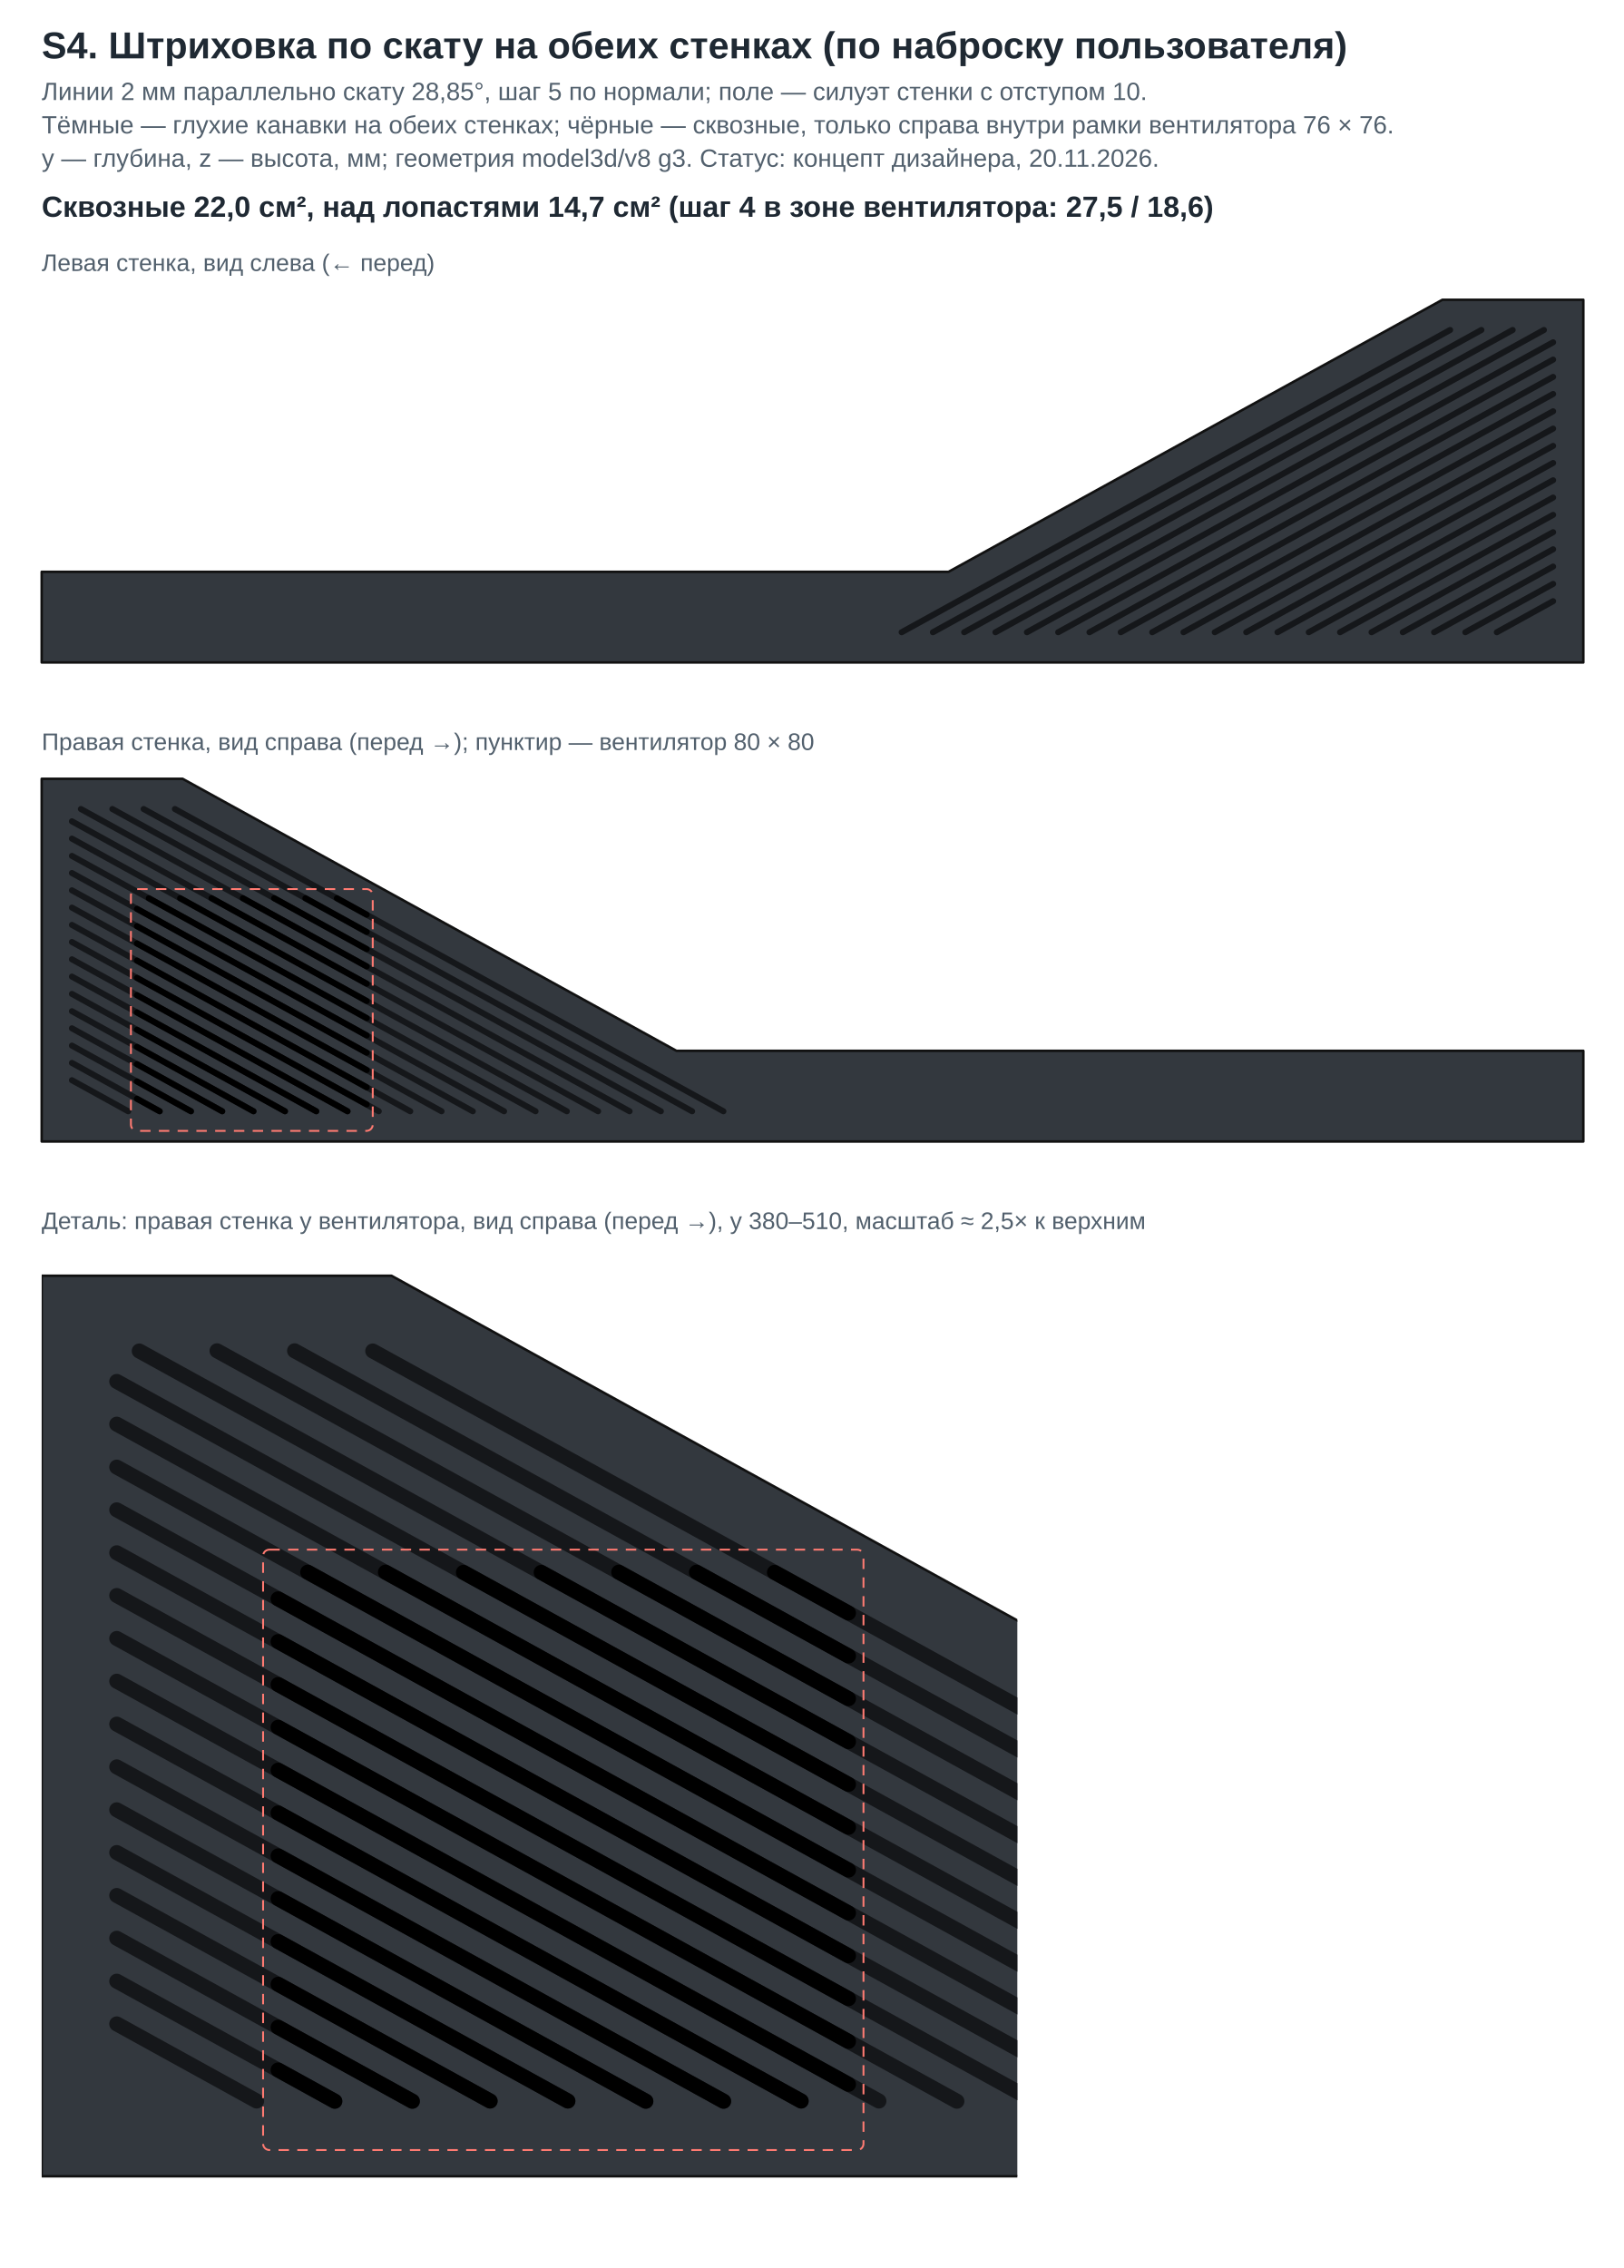
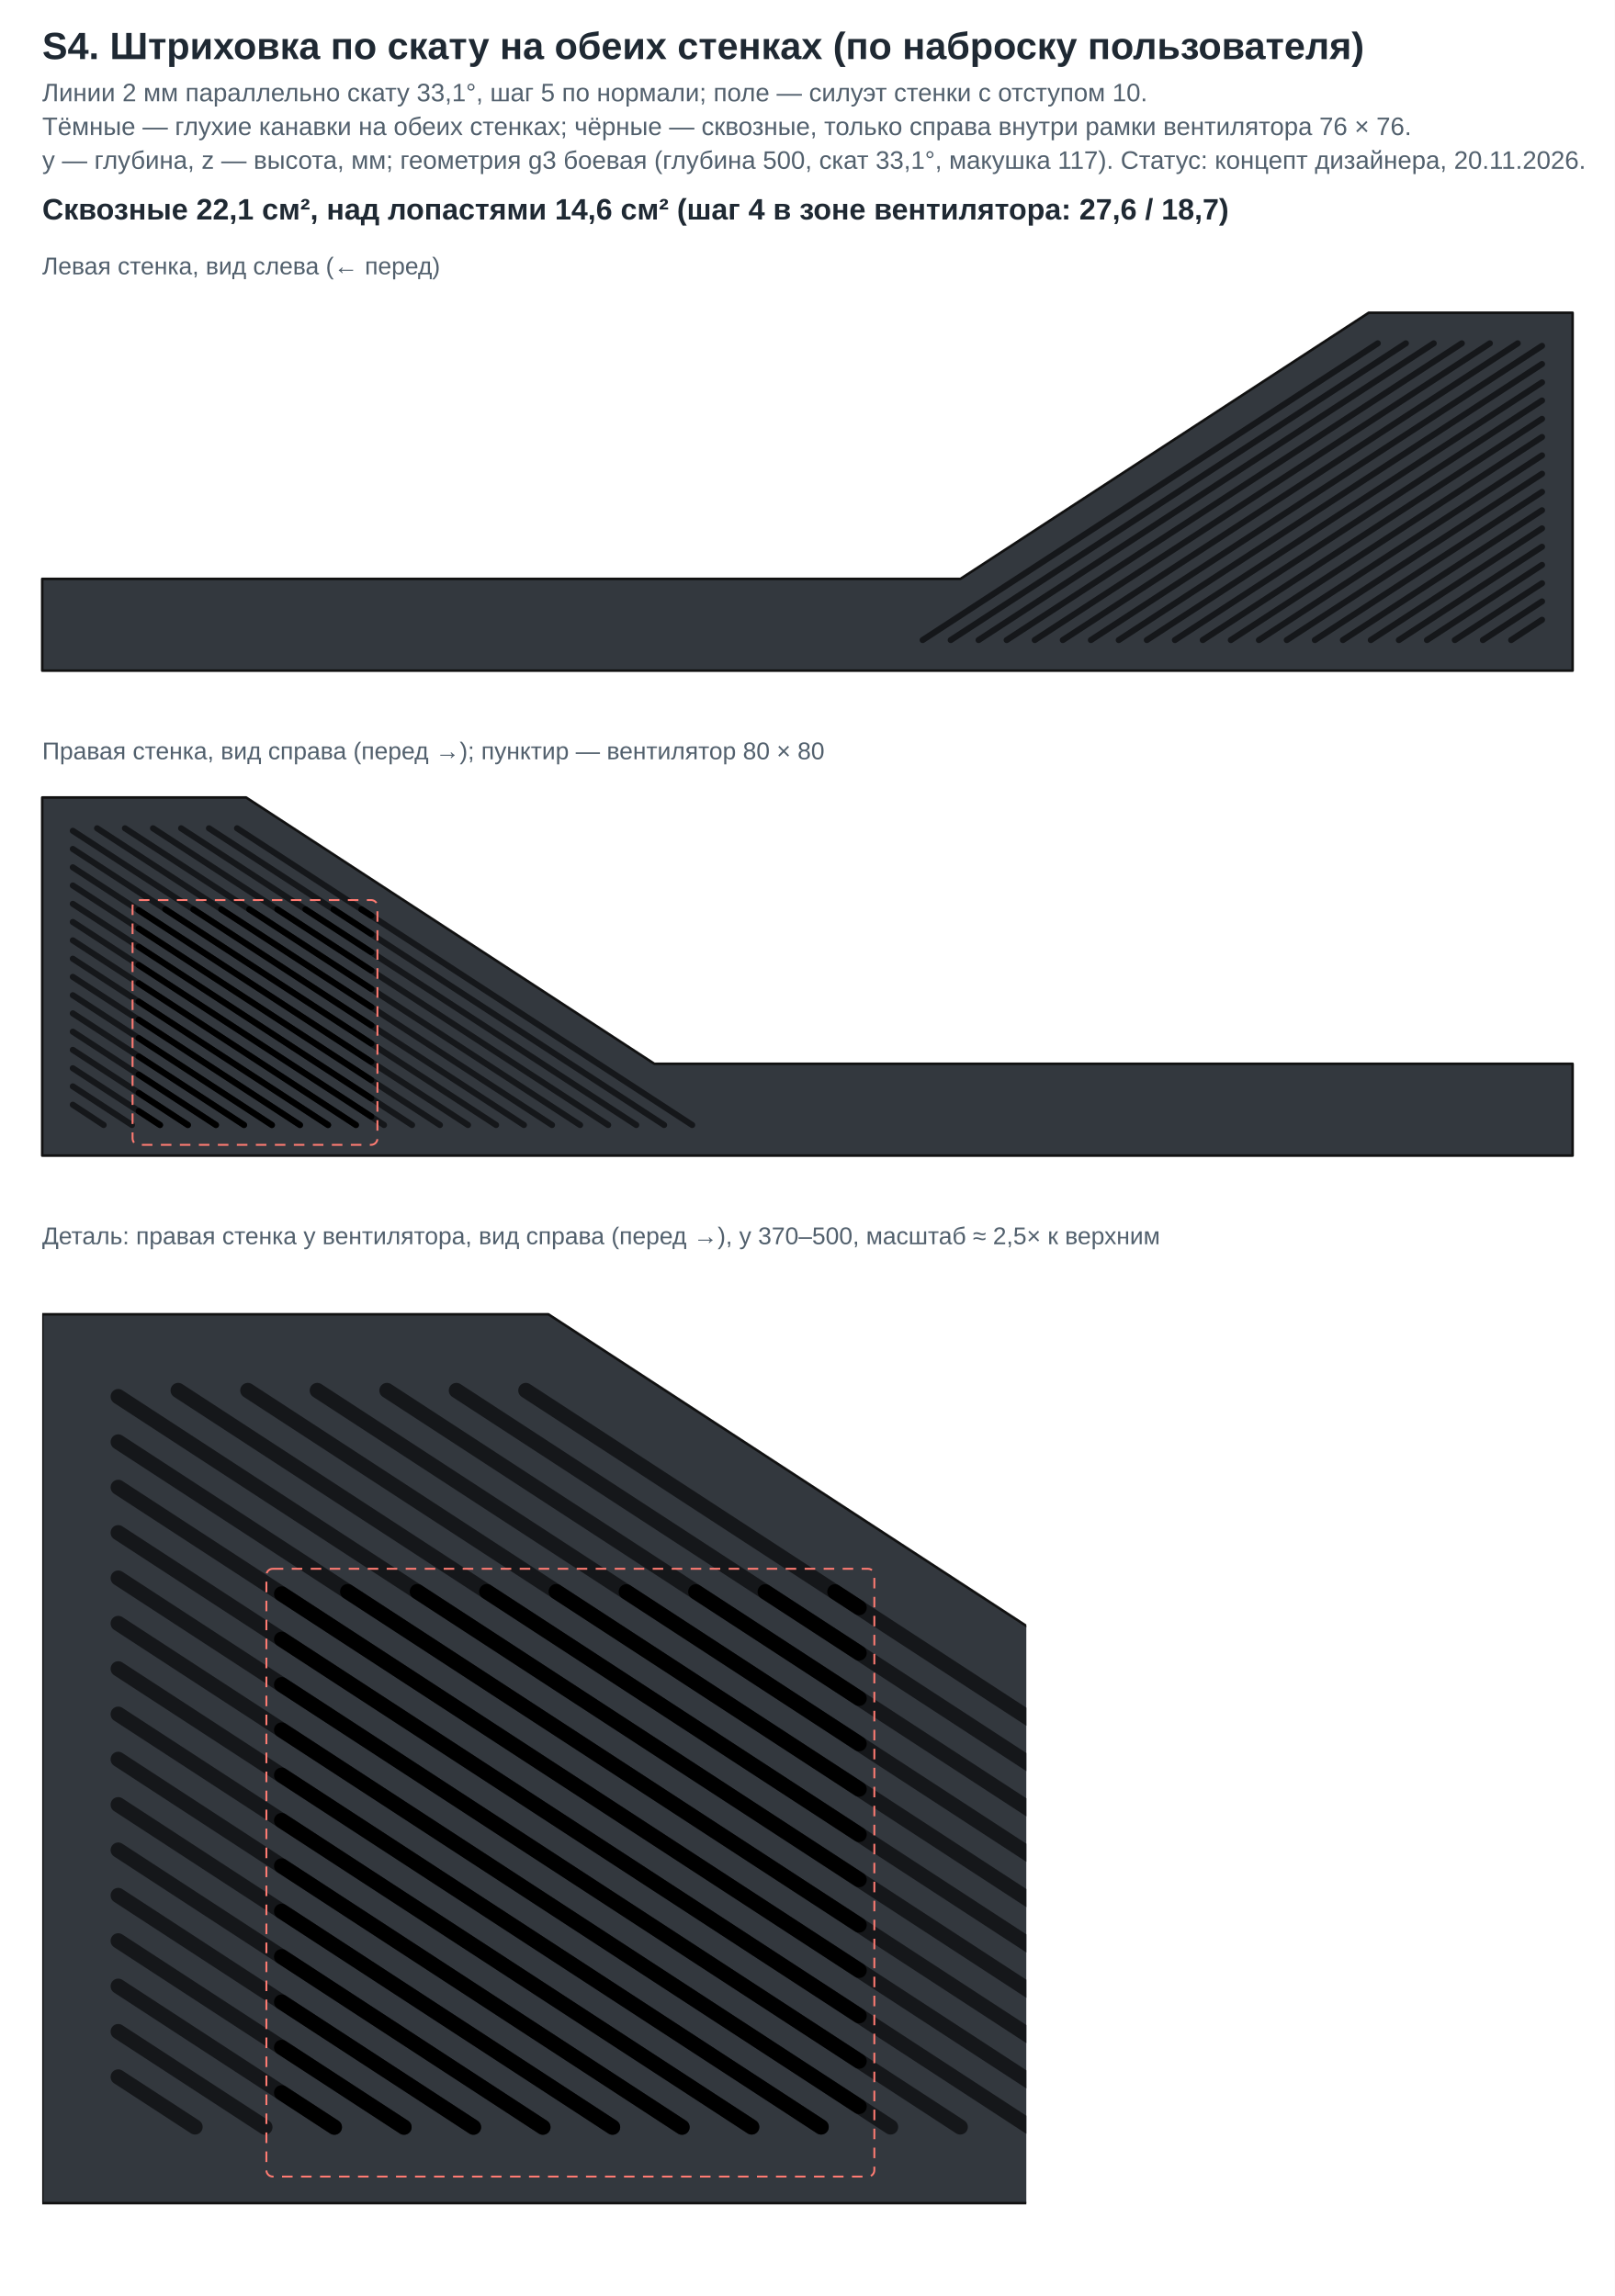
- <svg xmlns="http://www.w3.org/2000/svg" viewBox="0 0 779 1088" width="779" height="1088" font-family="Segoe UI, Arial, sans-serif">
+ <svg xmlns="http://www.w3.org/2000/svg" viewBox="0 0 765 1088" width="765" height="1088" font-family="Segoe UI, Arial, sans-serif">
  <rect width="100%" height="100%" fill="#fff" />
  <text x="20" y="28" font-size="18" font-weight="700" fill="#1f2933">S4. Штриховка по скату на обеих стенках (по наброску пользователя)</text>
-   <text x="20" y="48" font-size="12" fill="#52606d">Линии 2 мм параллельно скату 28,85°, шаг 5 по нормали; поле — силуэт стенки с отступом 10.</text>
+   <text x="20" y="48" font-size="12" fill="#52606d">Линии 2 мм параллельно скату 33,1°, шаг 5 по нормали; поле — силуэт стенки с отступом 10.</text>
  <text x="20" y="64" font-size="12" fill="#52606d">Тёмные — глухие канавки на обеих стенках; чёрные — сквозные, только справа внутри рамки вентилятора 76 × 76.</text>
-   <text x="20" y="80" font-size="12" fill="#52606d">y — глубина, z — высота, мм; геометрия model3d/v8 g3. Статус: концепт дизайнера, 20.11.2026.</text>
-   <text x="20" y="104" font-size="14" font-weight="700" fill="#1f2933">Сквозные 22,0 см², над лопастями 14,7 см² (шаг 4 в зоне вентилятора: 27,5 / 18,6)</text>
+   <text x="20" y="80" font-size="12" fill="#52606d">y — глубина, z — высота, мм; геометрия g3 боевая (глубина 500, скат 33,1°, макушка 117). Статус: концепт дизайнера, 20.11.2026.</text>
+   <text x="20" y="104" font-size="14" font-weight="700" fill="#1f2933">Сквозные 22,1 см², над лопастями 14,6 см² (шаг 4 в зоне вентилятора: 27,6 / 18,7)</text>
  <text x="20" y="130" font-size="11.5" fill="#52606d">Левая стенка, вид слева (← перед)</text>
  <clipPath id="clip20_138">
-     <polygon points="20.0,317.8 20.0,274.3 455.0,274.3 691.9,143.8 759.5,143.8 759.5,317.8" />
+     <polygon points="20.0,317.8 20.0,274.3 455.0,274.3 648.4,148.2 745.0,148.2 745.0,317.8" />
  </clipPath>
-   <polygon points="20.0,317.8 20.0,274.3 455.0,274.3 691.9,143.8 759.5,143.8 759.5,317.8" fill="#33383e" stroke="#111" stroke-width="1.2" stroke-linejoin="round" />
-   <line x1="432.5" y1="303.3" x2="695.6" y2="158.3" stroke="#15171a" stroke-width="2.90" stroke-linecap="round" />
-   <line x1="447.5" y1="303.3" x2="710.6" y2="158.3" stroke="#15171a" stroke-width="2.90" stroke-linecap="round" />
-   <line x1="462.5" y1="303.3" x2="725.6" y2="158.3" stroke="#15171a" stroke-width="2.90" stroke-linecap="round" />
-   <line x1="477.5" y1="303.3" x2="740.6" y2="158.3" stroke="#15171a" stroke-width="2.90" stroke-linecap="round" />
-   <line x1="492.6" y1="303.3" x2="745.0" y2="164.2" stroke="#15171a" stroke-width="2.90" stroke-linecap="round" />
-   <line x1="507.6" y1="303.3" x2="745.0" y2="172.5" stroke="#15171a" stroke-width="2.90" stroke-linecap="round" />
-   <line x1="522.6" y1="303.3" x2="745.0" y2="180.8" stroke="#15171a" stroke-width="2.90" stroke-linecap="round" />
-   <line x1="537.6" y1="303.3" x2="745.0" y2="189.0" stroke="#15171a" stroke-width="2.90" stroke-linecap="round" />
-   <line x1="552.7" y1="303.3" x2="745.0" y2="197.3" stroke="#15171a" stroke-width="2.90" stroke-linecap="round" />
-   <line x1="567.7" y1="303.3" x2="745.0" y2="205.6" stroke="#15171a" stroke-width="2.90" stroke-linecap="round" />
-   <line x1="582.7" y1="303.3" x2="745.0" y2="213.9" stroke="#15171a" stroke-width="2.90" stroke-linecap="round" />
-   <line x1="597.8" y1="303.3" x2="745.0" y2="222.1" stroke="#15171a" stroke-width="2.90" stroke-linecap="round" />
-   <line x1="612.8" y1="303.3" x2="745.0" y2="230.4" stroke="#15171a" stroke-width="2.90" stroke-linecap="round" />
-   <line x1="627.8" y1="303.3" x2="745.0" y2="238.7" stroke="#15171a" stroke-width="2.90" stroke-linecap="round" />
-   <line x1="642.8" y1="303.3" x2="745.0" y2="247.0" stroke="#15171a" stroke-width="2.90" stroke-linecap="round" />
-   <line x1="657.9" y1="303.3" x2="745.0" y2="255.3" stroke="#15171a" stroke-width="2.90" stroke-linecap="round" />
-   <line x1="672.9" y1="303.3" x2="745.0" y2="263.5" stroke="#15171a" stroke-width="2.90" stroke-linecap="round" />
-   <line x1="687.9" y1="303.3" x2="745.0" y2="271.8" stroke="#15171a" stroke-width="2.90" stroke-linecap="round" />
-   <line x1="702.9" y1="303.3" x2="745.0" y2="280.1" stroke="#15171a" stroke-width="2.90" stroke-linecap="round" />
-   <line x1="718.0" y1="303.3" x2="745.0" y2="288.4" stroke="#15171a" stroke-width="2.90" stroke-linecap="round" />
+   <polygon points="20.0,317.8 20.0,274.3 455.0,274.3 648.4,148.2 745.0,148.2 745.0,317.8" fill="#33383e" stroke="#111" stroke-width="1.2" stroke-linejoin="round" />
+   <line x1="437.1" y1="303.3" x2="652.7" y2="162.7" stroke="#15171a" stroke-width="2.90" stroke-linecap="round" />
+   <line x1="450.4" y1="303.3" x2="666.0" y2="162.7" stroke="#15171a" stroke-width="2.90" stroke-linecap="round" />
+   <line x1="463.6" y1="303.3" x2="679.2" y2="162.7" stroke="#15171a" stroke-width="2.90" stroke-linecap="round" />
+   <line x1="476.9" y1="303.3" x2="692.5" y2="162.7" stroke="#15171a" stroke-width="2.90" stroke-linecap="round" />
+   <line x1="490.2" y1="303.3" x2="705.8" y2="162.7" stroke="#15171a" stroke-width="2.90" stroke-linecap="round" />
+   <line x1="503.5" y1="303.3" x2="719.0" y2="162.7" stroke="#15171a" stroke-width="2.90" stroke-linecap="round" />
+   <line x1="516.8" y1="303.3" x2="730.5" y2="163.9" stroke="#15171a" stroke-width="2.90" stroke-linecap="round" />
+   <line x1="530.0" y1="303.3" x2="730.5" y2="172.5" stroke="#15171a" stroke-width="2.90" stroke-linecap="round" />
+   <line x1="543.3" y1="303.3" x2="730.5" y2="181.2" stroke="#15171a" stroke-width="2.90" stroke-linecap="round" />
+   <line x1="556.6" y1="303.3" x2="730.5" y2="189.8" stroke="#15171a" stroke-width="2.90" stroke-linecap="round" />
+   <line x1="569.8" y1="303.3" x2="730.5" y2="198.5" stroke="#15171a" stroke-width="2.90" stroke-linecap="round" />
+   <line x1="583.1" y1="303.3" x2="730.5" y2="207.1" stroke="#15171a" stroke-width="2.90" stroke-linecap="round" />
+   <line x1="596.4" y1="303.3" x2="730.5" y2="215.8" stroke="#15171a" stroke-width="2.90" stroke-linecap="round" />
+   <line x1="609.6" y1="303.3" x2="730.5" y2="224.5" stroke="#15171a" stroke-width="2.90" stroke-linecap="round" />
+   <line x1="622.9" y1="303.3" x2="730.5" y2="233.1" stroke="#15171a" stroke-width="2.90" stroke-linecap="round" />
+   <line x1="636.2" y1="303.3" x2="730.5" y2="241.8" stroke="#15171a" stroke-width="2.90" stroke-linecap="round" />
+   <line x1="649.4" y1="303.3" x2="730.5" y2="250.4" stroke="#15171a" stroke-width="2.90" stroke-linecap="round" />
+   <line x1="662.7" y1="303.3" x2="730.5" y2="259.1" stroke="#15171a" stroke-width="2.90" stroke-linecap="round" />
+   <line x1="676.0" y1="303.3" x2="730.5" y2="267.7" stroke="#15171a" stroke-width="2.90" stroke-linecap="round" />
+   <line x1="689.2" y1="303.3" x2="730.5" y2="276.4" stroke="#15171a" stroke-width="2.90" stroke-linecap="round" />
+   <line x1="702.5" y1="303.3" x2="730.5" y2="285.0" stroke="#15171a" stroke-width="2.90" stroke-linecap="round" />
+   <line x1="715.9" y1="303.3" x2="730.5" y2="293.7" stroke="#15171a" stroke-width="2.90" stroke-linecap="round" />
  <text x="20" y="359.8" font-size="11.5" fill="#52606d">Правая стенка, вид справа (перед →); пунктир — вентилятор 80 × 80</text>
  <clipPath id="clip20_367">
-     <polygon points="759.5,547.6 759.5,504.1 324.5,504.1 87.6,373.6 20.0,373.6 20.0,547.6" />
+     <polygon points="745.0,547.6 745.0,504.1 310.0,504.1 116.6,377.9 20.0,377.9 20.0,547.6" />
  </clipPath>
-   <polygon points="759.5,547.6 759.5,504.1 324.5,504.1 87.6,373.6 20.0,373.6 20.0,547.6" fill="#33383e" stroke="#111" stroke-width="1.2" stroke-linejoin="round" />
-   <line x1="347.0" y1="533.1" x2="83.9" y2="388.1" stroke="#15171a" stroke-width="2.90" stroke-linecap="round" />
-   <line x1="332.0" y1="533.1" x2="68.9" y2="388.1" stroke="#15171a" stroke-width="2.90" stroke-linecap="round" />
-   <line x1="317.0" y1="533.1" x2="53.9" y2="388.1" stroke="#15171a" stroke-width="2.90" stroke-linecap="round" />
-   <line x1="302.0" y1="533.1" x2="38.8" y2="388.1" stroke="#15171a" stroke-width="2.90" stroke-linecap="round" />
-   <line x1="286.9" y1="533.1" x2="34.5" y2="394.0" stroke="#15171a" stroke-width="2.90" stroke-linecap="round" />
-   <line x1="271.9" y1="533.1" x2="34.5" y2="402.3" stroke="#15171a" stroke-width="2.90" stroke-linecap="round" />
-   <line x1="256.9" y1="533.1" x2="34.5" y2="410.6" stroke="#15171a" stroke-width="2.90" stroke-linecap="round" />
-   <line x1="241.8" y1="533.1" x2="34.5" y2="418.8" stroke="#15171a" stroke-width="2.90" stroke-linecap="round" />
-   <line x1="226.8" y1="533.1" x2="34.5" y2="427.1" stroke="#15171a" stroke-width="2.90" stroke-linecap="round" />
-   <line x1="211.8" y1="533.1" x2="34.5" y2="435.4" stroke="#15171a" stroke-width="2.90" stroke-linecap="round" />
-   <line x1="196.8" y1="533.1" x2="34.5" y2="443.7" stroke="#15171a" stroke-width="2.90" stroke-linecap="round" />
-   <line x1="181.7" y1="533.1" x2="34.5" y2="451.9" stroke="#15171a" stroke-width="2.90" stroke-linecap="round" />
-   <line x1="166.7" y1="533.1" x2="34.5" y2="460.2" stroke="#15171a" stroke-width="2.90" stroke-linecap="round" />
-   <line x1="151.7" y1="533.1" x2="34.5" y2="468.5" stroke="#15171a" stroke-width="2.90" stroke-linecap="round" />
-   <line x1="136.7" y1="533.1" x2="34.5" y2="476.8" stroke="#15171a" stroke-width="2.90" stroke-linecap="round" />
-   <line x1="121.6" y1="533.1" x2="34.5" y2="485.1" stroke="#15171a" stroke-width="2.90" stroke-linecap="round" />
-   <line x1="106.6" y1="533.1" x2="34.5" y2="493.3" stroke="#15171a" stroke-width="2.90" stroke-linecap="round" />
-   <line x1="91.6" y1="533.1" x2="34.5" y2="501.6" stroke="#15171a" stroke-width="2.90" stroke-linecap="round" />
-   <line x1="76.6" y1="533.1" x2="34.5" y2="509.9" stroke="#15171a" stroke-width="2.90" stroke-linecap="round" />
-   <line x1="61.5" y1="533.1" x2="34.5" y2="518.2" stroke="#15171a" stroke-width="2.90" stroke-linecap="round" />
-   <line x1="175.9" y1="438.8" x2="161.6" y2="430.9" stroke="#000" stroke-width="2.90" stroke-linecap="round" />
-   <line x1="175.9" y1="447.1" x2="146.5" y2="430.9" stroke="#000" stroke-width="2.90" stroke-linecap="round" />
-   <line x1="175.9" y1="455.3" x2="131.5" y2="430.9" stroke="#000" stroke-width="2.90" stroke-linecap="round" />
-   <line x1="175.9" y1="463.6" x2="116.5" y2="430.9" stroke="#000" stroke-width="2.90" stroke-linecap="round" />
-   <line x1="175.9" y1="471.9" x2="101.5" y2="430.9" stroke="#000" stroke-width="2.90" stroke-linecap="round" />
-   <line x1="175.9" y1="480.2" x2="86.4" y2="430.9" stroke="#000" stroke-width="2.90" stroke-linecap="round" />
-   <line x1="175.9" y1="488.4" x2="71.4" y2="430.9" stroke="#000" stroke-width="2.90" stroke-linecap="round" />
-   <line x1="175.9" y1="496.7" x2="65.7" y2="436.0" stroke="#000" stroke-width="2.90" stroke-linecap="round" />
-   <line x1="175.9" y1="505.0" x2="65.7" y2="444.3" stroke="#000" stroke-width="2.90" stroke-linecap="round" />
-   <line x1="175.9" y1="513.3" x2="65.7" y2="452.6" stroke="#000" stroke-width="2.90" stroke-linecap="round" />
-   <line x1="175.9" y1="521.6" x2="65.7" y2="460.8" stroke="#000" stroke-width="2.90" stroke-linecap="round" />
-   <line x1="175.9" y1="529.8" x2="65.7" y2="469.1" stroke="#000" stroke-width="2.90" stroke-linecap="round" />
-   <line x1="166.7" y1="533.1" x2="65.7" y2="477.4" stroke="#000" stroke-width="2.90" stroke-linecap="round" />
-   <line x1="151.7" y1="533.1" x2="65.7" y2="485.7" stroke="#000" stroke-width="2.90" stroke-linecap="round" />
-   <line x1="136.7" y1="533.1" x2="65.7" y2="494.0" stroke="#000" stroke-width="2.90" stroke-linecap="round" />
-   <line x1="121.6" y1="533.1" x2="65.7" y2="502.2" stroke="#000" stroke-width="2.90" stroke-linecap="round" />
-   <line x1="106.6" y1="533.1" x2="65.7" y2="510.5" stroke="#000" stroke-width="2.90" stroke-linecap="round" />
-   <line x1="91.6" y1="533.1" x2="65.7" y2="518.8" stroke="#000" stroke-width="2.90" stroke-linecap="round" />
-   <line x1="76.6" y1="533.1" x2="65.7" y2="527.1" stroke="#000" stroke-width="2.90" stroke-linecap="round" />
+   <polygon points="745.0,547.6 745.0,504.1 310.0,504.1 116.6,377.9 20.0,377.9 20.0,547.6" fill="#33383e" stroke="#111" stroke-width="1.2" stroke-linejoin="round" />
+   <line x1="327.9" y1="533.1" x2="112.3" y2="392.5" stroke="#15171a" stroke-width="2.90" stroke-linecap="round" />
+   <line x1="314.6" y1="533.1" x2="99.0" y2="392.5" stroke="#15171a" stroke-width="2.90" stroke-linecap="round" />
+   <line x1="301.4" y1="533.1" x2="85.8" y2="392.5" stroke="#15171a" stroke-width="2.90" stroke-linecap="round" />
+   <line x1="288.1" y1="533.1" x2="72.5" y2="392.5" stroke="#15171a" stroke-width="2.90" stroke-linecap="round" />
+   <line x1="274.8" y1="533.1" x2="59.2" y2="392.5" stroke="#15171a" stroke-width="2.90" stroke-linecap="round" />
+   <line x1="261.5" y1="533.1" x2="46.0" y2="392.5" stroke="#15171a" stroke-width="2.90" stroke-linecap="round" />
+   <line x1="248.2" y1="533.1" x2="34.5" y2="393.7" stroke="#15171a" stroke-width="2.90" stroke-linecap="round" />
+   <line x1="235.0" y1="533.1" x2="34.5" y2="402.3" stroke="#15171a" stroke-width="2.90" stroke-linecap="round" />
+   <line x1="221.7" y1="533.1" x2="34.5" y2="411.0" stroke="#15171a" stroke-width="2.90" stroke-linecap="round" />
+   <line x1="208.4" y1="533.1" x2="34.5" y2="419.6" stroke="#15171a" stroke-width="2.90" stroke-linecap="round" />
+   <line x1="195.2" y1="533.1" x2="34.5" y2="428.3" stroke="#15171a" stroke-width="2.90" stroke-linecap="round" />
+   <line x1="181.9" y1="533.1" x2="34.5" y2="436.9" stroke="#15171a" stroke-width="2.90" stroke-linecap="round" />
+   <line x1="168.6" y1="533.1" x2="34.5" y2="445.6" stroke="#15171a" stroke-width="2.90" stroke-linecap="round" />
+   <line x1="155.4" y1="533.1" x2="34.5" y2="454.3" stroke="#15171a" stroke-width="2.90" stroke-linecap="round" />
+   <line x1="142.1" y1="533.1" x2="34.5" y2="462.9" stroke="#15171a" stroke-width="2.90" stroke-linecap="round" />
+   <line x1="128.8" y1="533.1" x2="34.5" y2="471.6" stroke="#15171a" stroke-width="2.90" stroke-linecap="round" />
+   <line x1="115.6" y1="533.1" x2="34.5" y2="480.2" stroke="#15171a" stroke-width="2.90" stroke-linecap="round" />
+   <line x1="102.3" y1="533.1" x2="34.5" y2="488.9" stroke="#15171a" stroke-width="2.90" stroke-linecap="round" />
+   <line x1="89.0" y1="533.1" x2="34.5" y2="497.5" stroke="#15171a" stroke-width="2.90" stroke-linecap="round" />
+   <line x1="75.8" y1="533.1" x2="34.5" y2="506.2" stroke="#15171a" stroke-width="2.90" stroke-linecap="round" />
+   <line x1="62.5" y1="533.1" x2="34.5" y2="514.8" stroke="#15171a" stroke-width="2.90" stroke-linecap="round" />
+   <line x1="49.1" y1="533.1" x2="34.5" y2="523.5" stroke="#15171a" stroke-width="2.90" stroke-linecap="round" />
+   <line x1="175.9" y1="433.9" x2="171.2" y2="430.9" stroke="#000" stroke-width="2.90" stroke-linecap="round" />
+   <line x1="175.9" y1="442.6" x2="158.0" y2="430.9" stroke="#000" stroke-width="2.90" stroke-linecap="round" />
+   <line x1="175.9" y1="451.2" x2="144.7" y2="430.9" stroke="#000" stroke-width="2.90" stroke-linecap="round" />
+   <line x1="175.9" y1="459.9" x2="131.4" y2="430.9" stroke="#000" stroke-width="2.90" stroke-linecap="round" />
+   <line x1="175.9" y1="468.6" x2="118.1" y2="430.9" stroke="#000" stroke-width="2.90" stroke-linecap="round" />
+   <line x1="175.9" y1="477.2" x2="104.8" y2="430.9" stroke="#000" stroke-width="2.90" stroke-linecap="round" />
+   <line x1="175.9" y1="485.9" x2="91.6" y2="430.9" stroke="#000" stroke-width="2.90" stroke-linecap="round" />
+   <line x1="175.9" y1="494.5" x2="78.3" y2="430.9" stroke="#000" stroke-width="2.90" stroke-linecap="round" />
+   <line x1="175.9" y1="503.2" x2="65.7" y2="431.3" stroke="#000" stroke-width="2.90" stroke-linecap="round" />
+   <line x1="175.9" y1="511.8" x2="65.7" y2="440.0" stroke="#000" stroke-width="2.90" stroke-linecap="round" />
+   <line x1="175.9" y1="520.5" x2="65.7" y2="448.6" stroke="#000" stroke-width="2.90" stroke-linecap="round" />
+   <line x1="175.9" y1="529.1" x2="65.7" y2="457.3" stroke="#000" stroke-width="2.90" stroke-linecap="round" />
+   <line x1="168.6" y1="533.1" x2="65.7" y2="465.9" stroke="#000" stroke-width="2.90" stroke-linecap="round" />
+   <line x1="155.4" y1="533.1" x2="65.7" y2="474.6" stroke="#000" stroke-width="2.90" stroke-linecap="round" />
+   <line x1="142.1" y1="533.1" x2="65.7" y2="483.2" stroke="#000" stroke-width="2.90" stroke-linecap="round" />
+   <line x1="128.8" y1="533.1" x2="65.7" y2="491.9" stroke="#000" stroke-width="2.90" stroke-linecap="round" />
+   <line x1="115.6" y1="533.1" x2="65.7" y2="500.6" stroke="#000" stroke-width="2.90" stroke-linecap="round" />
+   <line x1="102.3" y1="533.1" x2="65.7" y2="509.2" stroke="#000" stroke-width="2.90" stroke-linecap="round" />
+   <line x1="89.0" y1="533.1" x2="65.7" y2="517.9" stroke="#000" stroke-width="2.90" stroke-linecap="round" />
+   <line x1="75.8" y1="533.1" x2="65.7" y2="526.5" stroke="#000" stroke-width="2.90" stroke-linecap="round" />
  <rect x="62.8" y="426.5" width="116.0" height="116.0" rx="3" fill="none" stroke="#ff7b72" stroke-width="0.9" stroke-dasharray="5 4" />
-   <text x="20" y="589.6" font-size="11.5" fill="#52606d">Деталь: правая стенка у вентилятора, вид справа (перед →), y 380–510, масштаб ≈ 2,5× к верхним</text>
+   <text x="20" y="589.6" font-size="11.5" fill="#52606d">Деталь: правая стенка у вентилятора, вид справа (перед →), y 370–500, масштаб ≈ 2,5× к верхним</text>
  <clipPath id="clip20_597">
-     <polygon points="1856.0,1044.0 1856.0,936.0 776.0,936.0 187.8,612.0 20.0,612.0 20.0,1044.0" />
+     <polygon points="1820.0,1044.0 1820.0,936.0 740.0,936.0 259.8,622.8 20.0,622.8 20.0,1044.0" />
  </clipPath>
  <clipPath id="clip20_597w">
-     <rect x="20.0" y="597.6" width="468.0" height="460.8" />
+     <rect x="20.0" y="597.6" width="466.2" height="460.8" />
  </clipPath>
  <g clip-path="url(#clip20_597w)">
-     <polygon points="1856.0,1044.0 1856.0,936.0 776.0,936.0 187.8,612.0 20.0,612.0 20.0,1044.0" fill="#33383e" stroke="#111" stroke-width="1.2" stroke-linejoin="round" />
-     <line x1="832.0" y1="1007.9" x2="178.8" y2="648.1" stroke="#15171a" stroke-width="7.20" stroke-linecap="round" />
-     <line x1="794.7" y1="1008.0" x2="141.3" y2="648.0" stroke="#15171a" stroke-width="7.20" stroke-linecap="round" />
-     <line x1="757.5" y1="1008.0" x2="104.1" y2="648.0" stroke="#15171a" stroke-width="7.20" stroke-linecap="round" />
-     <line x1="720.0" y1="1007.9" x2="66.8" y2="648.1" stroke="#15171a" stroke-width="7.20" stroke-linecap="round" />
-     <line x1="682.8" y1="1007.9" x2="56.0" y2="662.7" stroke="#15171a" stroke-width="7.20" stroke-linecap="round" />
-     <line x1="645.5" y1="1008.0" x2="56.0" y2="683.2" stroke="#15171a" stroke-width="7.20" stroke-linecap="round" />
-     <line x1="608.2" y1="1008.0" x2="56.0" y2="703.8" stroke="#15171a" stroke-width="7.20" stroke-linecap="round" />
-     <line x1="570.8" y1="1007.9" x2="56.0" y2="724.3" stroke="#15171a" stroke-width="7.20" stroke-linecap="round" />
-     <line x1="533.5" y1="1007.9" x2="56.0" y2="744.9" stroke="#15171a" stroke-width="7.20" stroke-linecap="round" />
-     <line x1="496.3" y1="1008.0" x2="56.0" y2="765.4" stroke="#15171a" stroke-width="7.20" stroke-linecap="round" />
-     <line x1="459.0" y1="1008.0" x2="56.0" y2="786.0" stroke="#15171a" stroke-width="7.20" stroke-linecap="round" />
-     <line x1="421.6" y1="1007.9" x2="56.0" y2="806.5" stroke="#15171a" stroke-width="7.20" stroke-linecap="round" />
-     <line x1="384.3" y1="1007.9" x2="56.0" y2="827.1" stroke="#15171a" stroke-width="7.20" stroke-linecap="round" />
-     <line x1="347.1" y1="1008.0" x2="56.0" y2="847.6" stroke="#15171a" stroke-width="7.20" stroke-linecap="round" />
-     <line x1="309.8" y1="1008.0" x2="56.0" y2="868.2" stroke="#15171a" stroke-width="7.20" stroke-linecap="round" />
-     <line x1="272.4" y1="1007.9" x2="56.0" y2="888.7" stroke="#15171a" stroke-width="7.20" stroke-linecap="round" />
-     <line x1="235.1" y1="1007.9" x2="56.0" y2="909.3" stroke="#15171a" stroke-width="7.20" stroke-linecap="round" />
-     <line x1="197.8" y1="1008.0" x2="56.0" y2="929.8" stroke="#15171a" stroke-width="7.20" stroke-linecap="round" />
-     <line x1="160.6" y1="1008.0" x2="56.0" y2="950.4" stroke="#15171a" stroke-width="7.20" stroke-linecap="round" />
-     <line x1="123.1" y1="1007.9" x2="56.0" y2="970.9" stroke="#15171a" stroke-width="7.20" stroke-linecap="round" />
-     <line x1="407.0" y1="773.8" x2="371.5" y2="754.3" stroke="#000" stroke-width="7.20" stroke-linecap="round" />
-     <line x1="407.0" y1="794.4" x2="334.1" y2="754.2" stroke="#000" stroke-width="7.20" stroke-linecap="round" />
-     <line x1="407.0" y1="814.9" x2="296.8" y2="754.2" stroke="#000" stroke-width="7.20" stroke-linecap="round" />
-     <line x1="407.0" y1="835.5" x2="259.6" y2="754.3" stroke="#000" stroke-width="7.20" stroke-linecap="round" />
-     <line x1="407.0" y1="856.0" x2="222.3" y2="754.3" stroke="#000" stroke-width="7.20" stroke-linecap="round" />
-     <line x1="407.0" y1="876.6" x2="184.9" y2="754.2" stroke="#000" stroke-width="7.20" stroke-linecap="round" />
-     <line x1="407.0" y1="897.1" x2="147.6" y2="754.2" stroke="#000" stroke-width="7.20" stroke-linecap="round" />
-     <line x1="407.0" y1="917.7" x2="133.4" y2="767.0" stroke="#000" stroke-width="7.20" stroke-linecap="round" />
-     <line x1="407.0" y1="938.2" x2="133.4" y2="787.5" stroke="#000" stroke-width="7.20" stroke-linecap="round" />
-     <line x1="407.0" y1="958.8" x2="133.4" y2="808.1" stroke="#000" stroke-width="7.20" stroke-linecap="round" />
-     <line x1="407.0" y1="979.3" x2="133.4" y2="828.6" stroke="#000" stroke-width="7.20" stroke-linecap="round" />
-     <line x1="407.0" y1="999.9" x2="133.4" y2="849.2" stroke="#000" stroke-width="7.20" stroke-linecap="round" />
-     <line x1="384.3" y1="1007.9" x2="133.4" y2="869.7" stroke="#000" stroke-width="7.20" stroke-linecap="round" />
-     <line x1="347.1" y1="1008.0" x2="133.4" y2="890.3" stroke="#000" stroke-width="7.20" stroke-linecap="round" />
-     <line x1="309.8" y1="1008.0" x2="133.4" y2="910.8" stroke="#000" stroke-width="7.20" stroke-linecap="round" />
-     <line x1="272.4" y1="1007.9" x2="133.4" y2="931.4" stroke="#000" stroke-width="7.20" stroke-linecap="round" />
-     <line x1="235.1" y1="1007.9" x2="133.4" y2="951.9" stroke="#000" stroke-width="7.20" stroke-linecap="round" />
-     <line x1="197.8" y1="1008.0" x2="133.4" y2="972.5" stroke="#000" stroke-width="7.20" stroke-linecap="round" />
-     <line x1="160.6" y1="1008.0" x2="133.4" y2="993.0" stroke="#000" stroke-width="7.20" stroke-linecap="round" />
+     <polygon points="1820.0,1044.0 1820.0,936.0 740.0,936.0 259.8,622.8 20.0,622.8 20.0,1044.0" fill="#33383e" stroke="#111" stroke-width="1.2" stroke-linejoin="round" />
+     <line x1="784.5" y1="1008.0" x2="249.1" y2="658.9" stroke="#15171a" stroke-width="7.20" stroke-linecap="round" />
+     <line x1="751.5" y1="1008.0" x2="216.2" y2="658.9" stroke="#15171a" stroke-width="7.20" stroke-linecap="round" />
+     <line x1="718.6" y1="1008.0" x2="183.3" y2="658.9" stroke="#15171a" stroke-width="7.20" stroke-linecap="round" />
+     <line x1="685.6" y1="1008.0" x2="150.3" y2="658.9" stroke="#15171a" stroke-width="7.20" stroke-linecap="round" />
+     <line x1="652.5" y1="1007.9" x2="117.4" y2="658.9" stroke="#15171a" stroke-width="7.20" stroke-linecap="round" />
+     <line x1="619.6" y1="1007.9" x2="84.4" y2="658.9" stroke="#15171a" stroke-width="7.20" stroke-linecap="round" />
+     <line x1="586.6" y1="1007.9" x2="56.0" y2="661.8" stroke="#15171a" stroke-width="7.20" stroke-linecap="round" />
+     <line x1="553.7" y1="1007.9" x2="56.0" y2="683.3" stroke="#15171a" stroke-width="7.20" stroke-linecap="round" />
+     <line x1="520.8" y1="1007.9" x2="56.0" y2="704.8" stroke="#15171a" stroke-width="7.20" stroke-linecap="round" />
+     <line x1="487.8" y1="1007.9" x2="56.0" y2="726.3" stroke="#15171a" stroke-width="7.20" stroke-linecap="round" />
+     <line x1="454.9" y1="1007.9" x2="56.0" y2="747.8" stroke="#15171a" stroke-width="7.20" stroke-linecap="round" />
+     <line x1="421.9" y1="1007.9" x2="56.0" y2="769.3" stroke="#15171a" stroke-width="7.20" stroke-linecap="round" />
+     <line x1="389.0" y1="1007.9" x2="56.0" y2="790.8" stroke="#15171a" stroke-width="7.20" stroke-linecap="round" />
+     <line x1="356.1" y1="1007.9" x2="56.0" y2="812.3" stroke="#15171a" stroke-width="7.20" stroke-linecap="round" />
+     <line x1="323.1" y1="1008.0" x2="56.0" y2="833.7" stroke="#15171a" stroke-width="7.20" stroke-linecap="round" />
+     <line x1="290.2" y1="1008.0" x2="56.0" y2="855.2" stroke="#15171a" stroke-width="7.20" stroke-linecap="round" />
+     <line x1="257.2" y1="1008.0" x2="56.0" y2="876.7" stroke="#15171a" stroke-width="7.20" stroke-linecap="round" />
+     <line x1="224.3" y1="1008.0" x2="56.0" y2="898.2" stroke="#15171a" stroke-width="7.20" stroke-linecap="round" />
+     <line x1="191.4" y1="1008.0" x2="56.0" y2="919.7" stroke="#15171a" stroke-width="7.20" stroke-linecap="round" />
+     <line x1="158.4" y1="1008.0" x2="56.0" y2="941.2" stroke="#15171a" stroke-width="7.20" stroke-linecap="round" />
+     <line x1="125.5" y1="1008.0" x2="56.0" y2="962.7" stroke="#15171a" stroke-width="7.20" stroke-linecap="round" />
+     <line x1="92.4" y1="1007.9" x2="56.0" y2="984.2" stroke="#15171a" stroke-width="7.20" stroke-linecap="round" />
+     <line x1="407.0" y1="761.8" x2="395.5" y2="754.3" stroke="#000" stroke-width="7.20" stroke-linecap="round" />
+     <line x1="407.0" y1="783.3" x2="362.5" y2="754.3" stroke="#000" stroke-width="7.20" stroke-linecap="round" />
+     <line x1="407.0" y1="804.8" x2="329.6" y2="754.3" stroke="#000" stroke-width="7.20" stroke-linecap="round" />
+     <line x1="407.0" y1="826.3" x2="296.7" y2="754.3" stroke="#000" stroke-width="7.20" stroke-linecap="round" />
+     <line x1="407.0" y1="847.8" x2="263.5" y2="754.2" stroke="#000" stroke-width="7.20" stroke-linecap="round" />
+     <line x1="407.0" y1="869.3" x2="230.6" y2="754.2" stroke="#000" stroke-width="7.20" stroke-linecap="round" />
+     <line x1="407.0" y1="890.7" x2="197.7" y2="754.2" stroke="#000" stroke-width="7.20" stroke-linecap="round" />
+     <line x1="407.0" y1="912.2" x2="164.7" y2="754.2" stroke="#000" stroke-width="7.20" stroke-linecap="round" />
+     <line x1="407.0" y1="933.7" x2="133.4" y2="755.3" stroke="#000" stroke-width="7.20" stroke-linecap="round" />
+     <line x1="407.0" y1="955.2" x2="133.4" y2="776.8" stroke="#000" stroke-width="7.20" stroke-linecap="round" />
+     <line x1="407.0" y1="976.7" x2="133.4" y2="798.3" stroke="#000" stroke-width="7.20" stroke-linecap="round" />
+     <line x1="407.0" y1="998.2" x2="133.4" y2="819.8" stroke="#000" stroke-width="7.20" stroke-linecap="round" />
+     <line x1="389.0" y1="1007.9" x2="133.4" y2="841.2" stroke="#000" stroke-width="7.20" stroke-linecap="round" />
+     <line x1="356.1" y1="1007.9" x2="133.4" y2="862.7" stroke="#000" stroke-width="7.20" stroke-linecap="round" />
+     <line x1="323.1" y1="1008.0" x2="133.4" y2="884.2" stroke="#000" stroke-width="7.20" stroke-linecap="round" />
+     <line x1="290.2" y1="1008.0" x2="133.4" y2="905.7" stroke="#000" stroke-width="7.20" stroke-linecap="round" />
+     <line x1="257.2" y1="1008.0" x2="133.4" y2="927.2" stroke="#000" stroke-width="7.20" stroke-linecap="round" />
+     <line x1="224.3" y1="1008.0" x2="133.4" y2="948.7" stroke="#000" stroke-width="7.20" stroke-linecap="round" />
+     <line x1="191.4" y1="1008.0" x2="133.4" y2="970.2" stroke="#000" stroke-width="7.20" stroke-linecap="round" />
+     <line x1="158.4" y1="1008.0" x2="133.4" y2="991.7" stroke="#000" stroke-width="7.20" stroke-linecap="round" />
    <rect x="126.2" y="743.4" width="288.0" height="288.0" rx="3" fill="none" stroke="#ff7b72" stroke-width="0.9" stroke-dasharray="5 4" />
  </g>
</svg>
